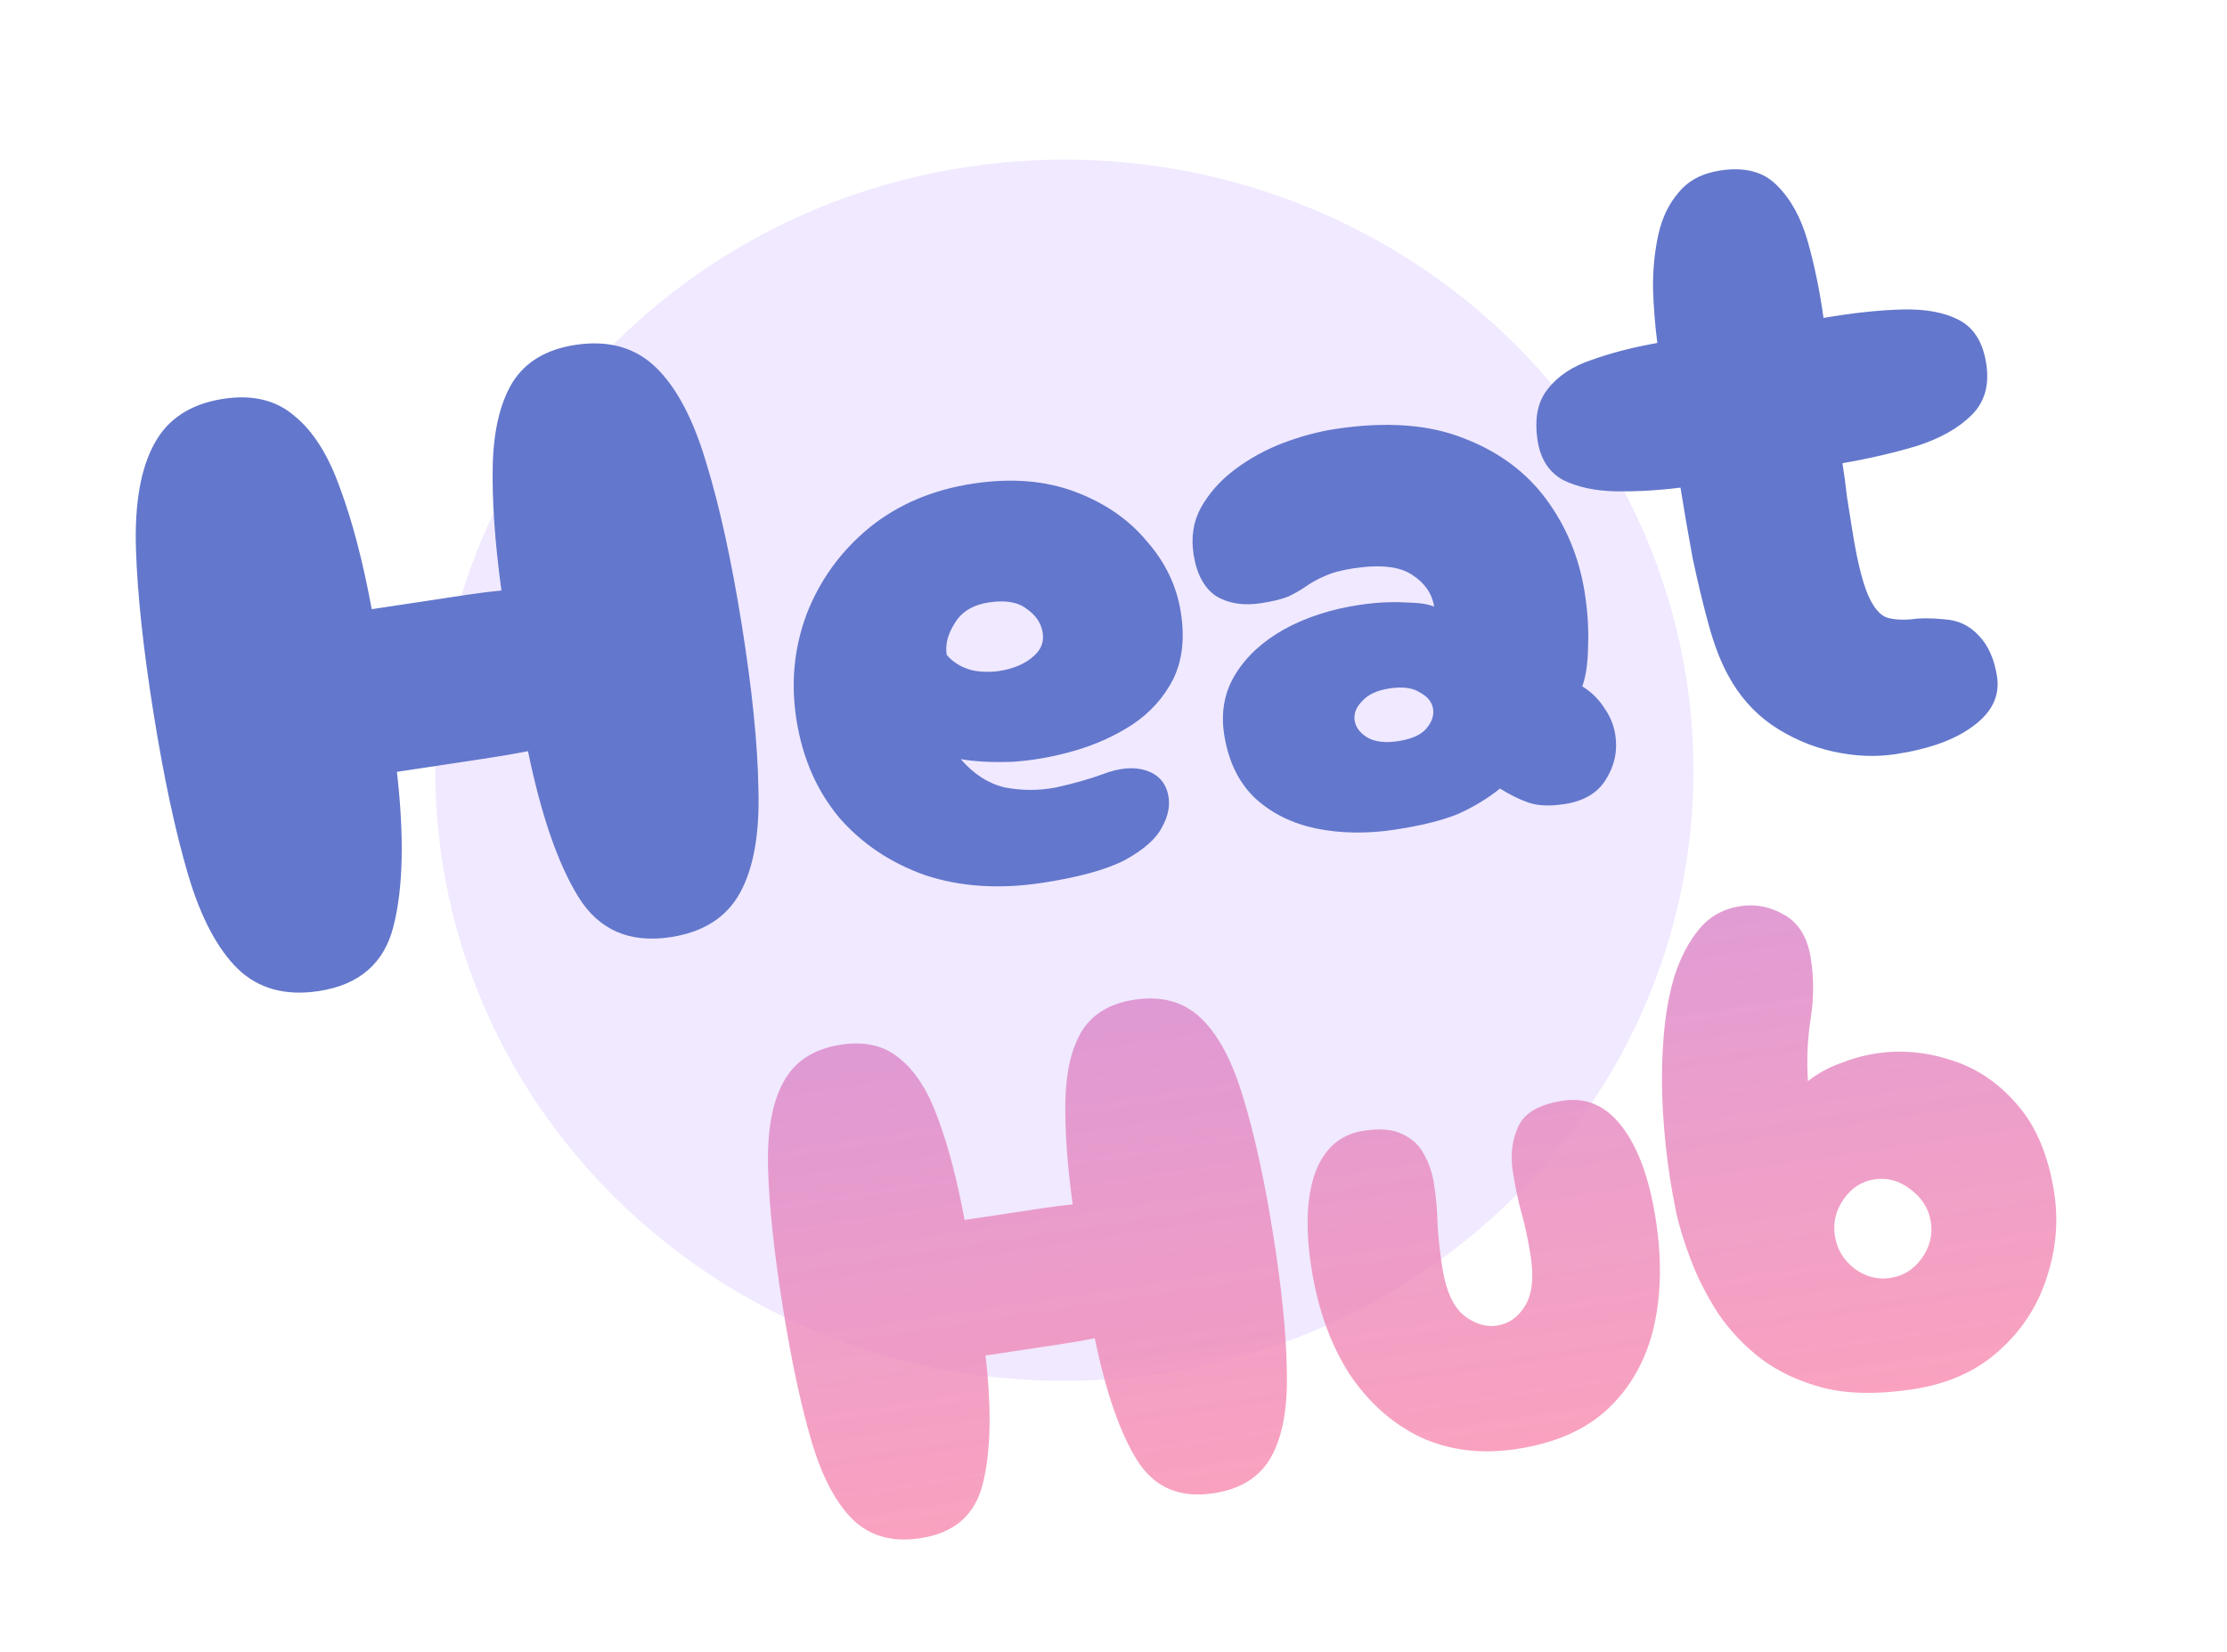
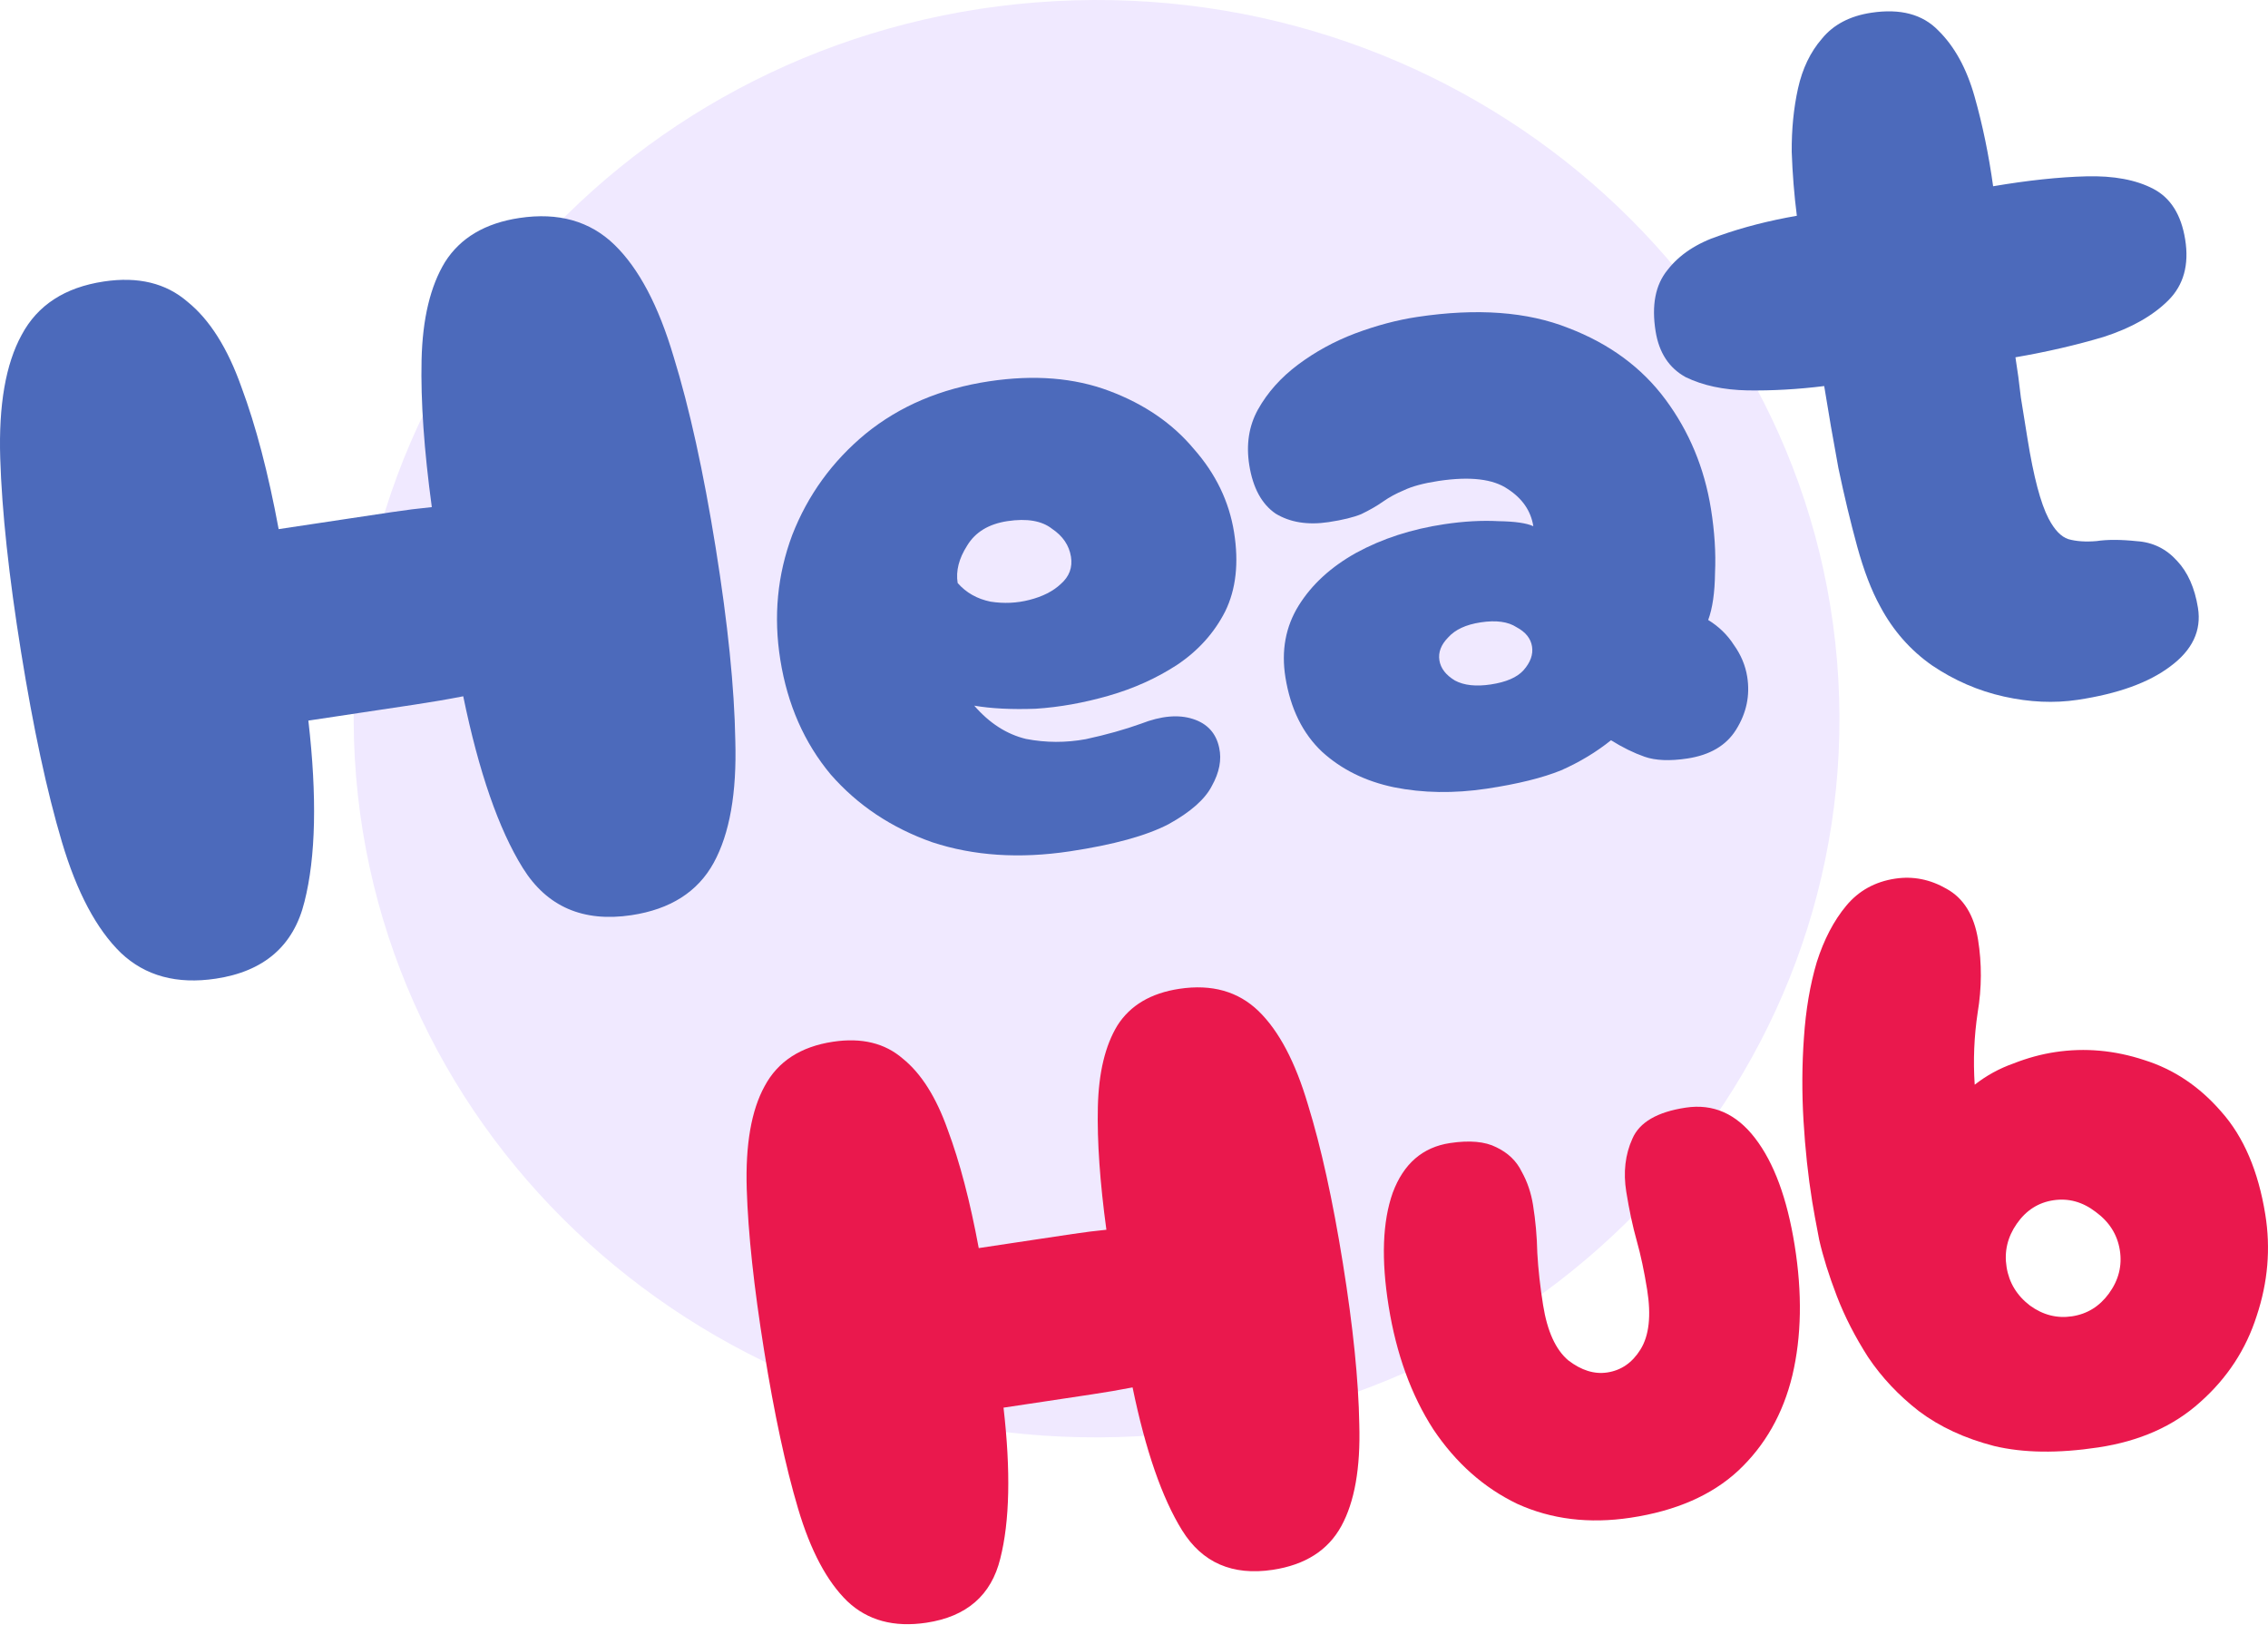
- <svg xmlns="http://www.w3.org/2000/svg" width="62" height="46" viewBox="0 0 62 46" fill="none">
-   <ellipse cx="17.512" cy="17.004" rx="17.512" ry="17.004" transform="matrix(0.99856 -0.0536378 0.0569016 0.99838 11.1768 5.41211)" fill="#F0E9FF" />
-   <path d="M25.619 42.836C24.854 42.952 24.233 42.782 23.755 42.329C23.275 41.862 22.888 41.131 22.594 40.137C22.3 39.143 22.033 37.896 21.793 36.395C21.553 34.894 21.416 33.62 21.384 32.574C21.351 31.527 21.492 30.717 21.805 30.144C22.116 29.557 22.654 29.207 23.419 29.091C24.091 28.99 24.639 29.123 25.063 29.491C25.497 29.843 25.85 30.403 26.122 31.171C26.406 31.937 26.65 32.871 26.854 33.973C27.078 33.94 27.308 33.905 27.546 33.869C27.783 33.833 28.02 33.797 28.258 33.761C28.535 33.72 28.805 33.679 29.068 33.639C29.345 33.597 29.61 33.564 29.863 33.54C29.71 32.417 29.643 31.449 29.661 30.637C29.68 29.826 29.834 29.182 30.122 28.707C30.424 28.23 30.911 27.941 31.583 27.839C32.348 27.724 32.97 27.9 33.45 28.367C33.93 28.834 34.318 29.571 34.614 30.578C34.923 31.583 35.198 32.836 35.438 34.337C35.679 35.838 35.807 37.106 35.825 38.142C35.855 39.175 35.714 39.979 35.4 40.552C35.087 41.125 34.548 41.469 33.783 41.584C32.834 41.728 32.123 41.417 31.649 40.652C31.176 39.888 30.786 38.76 30.48 37.269C30.179 37.328 29.857 37.383 29.514 37.435C29.171 37.487 28.822 37.539 28.466 37.593C28.294 37.619 28.123 37.645 27.952 37.671C27.78 37.697 27.609 37.722 27.437 37.748C27.61 39.246 27.584 40.436 27.361 41.319C27.149 42.188 26.568 42.693 25.619 42.836ZM42.219 40.352C41.243 40.5 40.355 40.391 39.554 40.026C38.764 39.647 38.103 39.059 37.57 38.263C37.049 37.451 36.698 36.48 36.516 35.347C36.339 34.241 36.372 33.347 36.613 32.663C36.868 31.977 37.319 31.586 37.965 31.488C38.426 31.419 38.789 31.451 39.054 31.587C39.332 31.72 39.531 31.913 39.653 32.164C39.785 32.4 39.874 32.663 39.921 32.953C39.98 33.322 40.013 33.701 40.022 34.09C40.043 34.478 40.089 34.889 40.158 35.324C40.257 35.943 40.455 36.378 40.752 36.63C41.06 36.867 41.366 36.962 41.669 36.916C41.998 36.867 42.26 36.685 42.453 36.373C42.657 36.046 42.71 35.573 42.611 34.954C42.541 34.519 42.459 34.134 42.365 33.798C42.27 33.461 42.188 33.076 42.119 32.642C42.045 32.181 42.093 31.762 42.262 31.386C42.429 30.997 42.849 30.751 43.522 30.65C44.168 30.553 44.713 30.794 45.157 31.374C45.601 31.954 45.911 32.798 46.088 33.904C46.269 35.036 46.252 36.063 46.035 36.986C45.816 37.895 45.389 38.647 44.755 39.242C44.132 39.821 43.287 40.191 42.219 40.352ZM53.246 38.689C52.296 38.832 51.478 38.821 50.789 38.655C50.099 38.476 49.508 38.201 49.017 37.83C48.539 37.458 48.14 37.032 47.82 36.555C47.514 36.075 47.268 35.593 47.083 35.109C46.897 34.624 46.758 34.18 46.667 33.776C46.588 33.37 46.533 33.068 46.502 32.87C46.405 32.265 46.336 31.628 46.297 30.959C46.258 30.291 46.261 29.637 46.307 28.996C46.351 28.342 46.451 27.747 46.608 27.211C46.779 26.673 47.011 26.227 47.306 25.872C47.6 25.518 47.984 25.305 48.459 25.233C48.881 25.169 49.285 25.25 49.672 25.475C50.073 25.698 50.319 26.099 50.412 26.678C50.502 27.244 50.5 27.818 50.404 28.398C50.319 28.964 50.295 29.534 50.333 30.108C50.609 29.891 50.913 29.724 51.245 29.606C51.575 29.476 51.905 29.385 52.235 29.336C52.934 29.23 53.632 29.294 54.331 29.525C55.028 29.744 55.633 30.151 56.147 30.748C56.674 31.343 57.02 32.153 57.184 33.18C57.313 33.983 57.245 34.782 56.981 35.577C56.73 36.37 56.285 37.051 55.647 37.619C55.022 38.185 54.221 38.542 53.246 38.689ZM52.628 35.587C52.984 35.533 53.272 35.355 53.494 35.052C53.727 34.733 53.813 34.39 53.754 34.021C53.695 33.653 53.505 33.351 53.184 33.116C52.876 32.88 52.544 32.788 52.188 32.842C51.832 32.895 51.545 33.08 51.325 33.397C51.106 33.713 51.026 34.055 51.084 34.424C51.144 34.793 51.327 35.095 51.635 35.332C51.941 35.556 52.272 35.641 52.628 35.587Z" fill="url(#paint0_linear_156_2503)" />
-   <path d="M8.867 27.6C7.95 27.738 7.204 27.535 6.631 26.99C6.055 26.43 5.591 25.553 5.238 24.361C4.885 23.168 4.564 21.671 4.276 19.87C3.988 18.069 3.824 16.541 3.785 15.284C3.746 14.028 3.915 13.056 4.291 12.368C4.664 11.665 5.31 11.244 6.227 11.105C7.034 10.984 7.692 11.143 8.2 11.585C8.721 12.008 9.145 12.68 9.47 13.602C9.812 14.521 10.105 15.642 10.349 16.964C10.618 16.924 10.895 16.882 11.18 16.839C11.464 16.796 11.749 16.753 12.034 16.71C12.366 16.66 12.69 16.611 13.007 16.563C13.339 16.513 13.657 16.473 13.96 16.444C13.777 15.096 13.696 13.935 13.718 12.961C13.741 11.987 13.925 11.214 14.271 10.645C14.633 10.072 15.218 9.725 16.025 9.603C16.942 9.465 17.689 9.676 18.265 10.236C18.84 10.797 19.306 11.681 19.662 12.889C20.033 14.096 20.363 15.599 20.651 17.4C20.939 19.201 21.094 20.723 21.114 21.966C21.151 23.206 20.981 24.171 20.605 24.858C20.229 25.546 19.582 25.959 18.665 26.098C17.525 26.269 16.672 25.896 16.104 24.979C15.536 24.061 15.068 22.708 14.7 20.919C14.339 20.99 13.953 21.056 13.541 21.118C13.13 21.18 12.711 21.243 12.284 21.308C12.078 21.339 11.872 21.37 11.667 21.401C11.461 21.432 11.255 21.463 11.05 21.494C11.256 23.291 11.226 24.72 10.958 25.779C10.703 26.821 10.006 27.428 8.867 27.6ZM29.001 24.587C27.814 24.766 26.733 24.694 25.758 24.372C24.797 24.032 23.998 23.497 23.363 22.768C22.741 22.02 22.345 21.117 22.176 20.058C22.011 19.032 22.105 18.047 22.456 17.104C22.823 16.158 23.4 15.359 24.187 14.707C24.99 14.052 25.96 13.638 27.099 13.466C28.16 13.307 29.103 13.383 29.931 13.695C30.759 14.007 31.424 14.465 31.925 15.069C32.44 15.654 32.756 16.311 32.872 17.037C32.989 17.764 32.919 18.389 32.662 18.913C32.403 19.422 32.025 19.843 31.527 20.177C31.043 20.492 30.507 20.735 29.919 20.905C29.33 21.075 28.755 21.177 28.194 21.214C27.63 21.234 27.148 21.21 26.748 21.14C27.106 21.556 27.513 21.818 27.968 21.927C28.436 22.018 28.906 22.02 29.378 21.933C29.864 21.827 30.298 21.705 30.681 21.567C31.153 21.382 31.561 21.345 31.902 21.455C32.244 21.565 32.451 21.793 32.522 22.138C32.583 22.42 32.526 22.72 32.35 23.038C32.19 23.353 31.849 23.656 31.328 23.945C30.805 24.218 30.029 24.432 29.001 24.587ZM26.356 18.238C26.555 18.467 26.814 18.614 27.132 18.68C27.448 18.729 27.753 18.715 28.049 18.639C28.36 18.559 28.607 18.433 28.79 18.26C28.989 18.084 29.068 17.87 29.028 17.617C28.985 17.349 28.836 17.128 28.582 16.956C28.341 16.766 27.991 16.706 27.532 16.775C27.089 16.842 26.771 17.035 26.58 17.355C26.385 17.66 26.311 17.954 26.356 18.238ZM38.831 23.104C38.056 23.221 37.325 23.21 36.639 23.071C35.968 22.929 35.405 22.65 34.949 22.233C34.491 21.801 34.203 21.213 34.084 20.471C33.983 19.839 34.086 19.273 34.395 18.773C34.704 18.274 35.156 17.858 35.751 17.525C36.362 17.19 37.055 16.965 37.83 16.848C38.289 16.778 38.714 16.755 39.107 16.776C39.496 16.782 39.77 16.822 39.928 16.895C39.87 16.532 39.669 16.239 39.325 16.015C38.979 15.776 38.434 15.713 37.691 15.825C37.343 15.877 37.071 15.951 36.875 16.045C36.693 16.121 36.529 16.211 36.383 16.313C36.238 16.416 36.067 16.515 35.872 16.609C35.69 16.685 35.432 16.748 35.1 16.798C34.609 16.872 34.194 16.805 33.853 16.598C33.525 16.372 33.318 15.991 33.232 15.454C33.154 14.964 33.221 14.525 33.434 14.137C33.661 13.731 33.977 13.376 34.382 13.072C34.787 12.768 35.234 12.523 35.722 12.336C36.227 12.146 36.716 12.016 37.191 11.944C38.599 11.732 39.788 11.819 40.757 12.207C41.724 12.579 42.487 13.144 43.046 13.901C43.604 14.658 43.961 15.518 44.115 16.482C44.201 17.019 44.233 17.524 44.212 17.997C44.206 18.467 44.152 18.839 44.05 19.113C44.302 19.269 44.503 19.465 44.654 19.701C44.822 19.935 44.926 20.186 44.969 20.455C45.04 20.897 44.953 21.315 44.708 21.708C44.477 22.082 44.092 22.311 43.554 22.392C43.142 22.454 42.808 22.439 42.55 22.349C42.293 22.258 42.029 22.128 41.759 21.959C41.415 22.237 41.023 22.474 40.585 22.67C40.144 22.849 39.559 22.994 38.831 23.104ZM38.923 20.639C39.287 20.584 39.544 20.472 39.696 20.304C39.86 20.117 39.927 19.929 39.897 19.739C39.867 19.55 39.745 19.398 39.532 19.285C39.333 19.153 39.052 19.115 38.688 19.17C38.34 19.222 38.083 19.342 37.919 19.528C37.752 19.699 37.683 19.879 37.714 20.069C37.744 20.259 37.867 20.418 38.082 20.547C38.294 20.661 38.575 20.691 38.923 20.639ZM52.761 21.003C52.207 21.086 51.628 21.061 51.023 20.925C50.418 20.79 49.852 20.544 49.325 20.186C48.813 19.826 48.407 19.362 48.105 18.793C47.9 18.419 47.718 17.945 47.562 17.37C47.405 16.795 47.257 16.178 47.119 15.519C46.997 14.858 46.886 14.211 46.785 13.579C46.165 13.657 45.563 13.691 44.978 13.682C44.409 13.671 43.923 13.566 43.518 13.368C43.127 13.152 42.891 12.791 42.81 12.286C42.712 11.67 42.805 11.187 43.089 10.836C43.37 10.47 43.781 10.198 44.319 10.02C44.871 9.823 45.478 9.667 46.14 9.551C46.077 9.059 46.037 8.555 46.02 8.04C46.015 7.507 46.065 7.006 46.168 6.537C46.271 6.068 46.459 5.676 46.733 5.36C47.004 5.027 47.392 4.823 47.899 4.747C48.579 4.644 49.104 4.784 49.472 5.165C49.857 5.544 50.143 6.067 50.331 6.734C50.519 7.402 50.664 8.108 50.767 8.853C51.588 8.713 52.321 8.635 52.966 8.618C53.611 8.602 54.138 8.7 54.544 8.914C54.951 9.128 55.202 9.527 55.295 10.111C55.391 10.712 55.258 11.193 54.894 11.555C54.531 11.918 54.026 12.204 53.379 12.415C52.73 12.61 52.035 12.771 51.294 12.899C51.342 13.2 51.384 13.517 51.422 13.851C51.472 14.167 51.524 14.491 51.577 14.822C51.721 15.723 51.887 16.353 52.074 16.713C52.215 16.983 52.37 17.146 52.541 17.201C52.728 17.254 52.949 17.269 53.205 17.247C53.458 17.209 53.774 17.209 54.153 17.249C54.529 17.273 54.846 17.428 55.102 17.713C55.356 17.982 55.521 18.354 55.596 18.828C55.682 19.365 55.465 19.826 54.943 20.212C54.438 20.596 53.71 20.86 52.761 21.003Z" fill="#6377CC" />
-   <defs>
-     <linearGradient id="paint0_linear_156_2503" x1="27.055" y1="5.223" x2="32.728" y2="42.828" gradientUnits="userSpaceOnUse">
-       <stop stop-color="#B094FF" />
-       <stop offset="1" stop-color="#FA8BAE" stop-opacity="0.8" />
-     </linearGradient>
-   </defs>
+ <svg xmlns="http://www.w3.org/2000/svg" width="81" height="58" viewBox="0 0 81 58" fill="none">
+   <path d="M65.654 24.247C66.464 38.399 55.26 50.506 40.629 51.289C25.998 52.072 13.481 41.234 12.672 27.082C11.862 12.93 23.067 0.823 37.697 0.04C52.328 -0.743 64.845 10.095 65.654 24.247Z" fill="#F0E9FF" />
+   <path d="M33.085 57.947C31.926 58.121 30.985 57.866 30.262 57.181C29.535 56.476 28.948 55.373 28.503 53.873C28.057 52.373 27.653 50.49 27.289 48.225C26.925 45.959 26.718 44.036 26.669 42.456C26.62 40.876 26.832 39.654 27.307 38.788C27.779 37.904 28.594 37.374 29.752 37.2C30.771 37.047 31.601 37.248 32.242 37.803C32.9 38.334 33.435 39.18 33.846 40.34C34.278 41.496 34.647 42.906 34.955 44.569C35.295 44.518 35.644 44.465 36.004 44.411C36.363 44.357 36.723 44.303 37.082 44.249C37.502 44.186 37.911 44.125 38.311 44.065C38.73 44.002 39.131 43.952 39.514 43.914C39.283 42.219 39.181 40.759 39.209 39.534C39.237 38.308 39.47 37.337 39.907 36.62C40.364 35.9 41.102 35.464 42.121 35.31C43.279 35.136 44.222 35.402 44.949 36.106C45.675 36.811 46.263 37.924 46.712 39.444C47.181 40.961 47.597 42.852 47.961 45.118C48.325 47.383 48.52 49.298 48.546 50.861C48.592 52.421 48.378 53.634 47.903 54.499C47.428 55.364 46.612 55.883 45.453 56.058C44.015 56.274 42.938 55.805 42.22 54.651C41.503 53.497 40.913 51.794 40.449 49.544C39.993 49.633 39.505 49.716 38.986 49.794C38.466 49.872 37.937 49.952 37.398 50.033C37.138 50.072 36.879 50.111 36.619 50.15C36.359 50.189 36.1 50.228 35.84 50.267C36.101 52.528 36.062 54.325 35.724 55.658C35.403 56.968 34.523 57.731 33.085 57.947Z" fill="#EA184D" />
+   <path d="M58.233 54.198C56.755 54.42 55.409 54.256 54.196 53.706C52.999 53.133 51.997 52.245 51.191 51.043C50.401 49.819 49.868 48.352 49.594 46.643C49.326 44.974 49.375 43.623 49.741 42.591C50.127 41.556 50.809 40.965 51.788 40.818C52.487 40.713 53.037 40.763 53.438 40.967C53.859 41.168 54.161 41.459 54.345 41.838C54.545 42.195 54.681 42.592 54.751 43.029C54.84 43.585 54.892 44.157 54.904 44.746C54.937 45.331 55.006 45.952 55.111 46.608C55.261 47.542 55.561 48.199 56.011 48.579C56.477 48.936 56.94 49.08 57.4 49.011C57.899 48.936 58.295 48.663 58.587 48.192C58.897 47.697 58.976 46.983 58.826 46.049C58.721 45.393 58.597 44.812 58.454 44.304C58.311 43.796 58.187 43.215 58.081 42.559C57.97 41.863 58.042 41.231 58.299 40.664C58.552 40.076 59.188 39.706 60.206 39.553C61.185 39.406 62.011 39.77 62.683 40.646C63.356 41.522 63.826 42.794 64.094 44.464C64.369 46.173 64.342 47.724 64.013 49.116C63.681 50.489 63.035 51.624 62.075 52.522C61.131 53.396 59.851 53.955 58.233 54.198Z" fill="#EA184D" />
+   <path d="M74.938 51.687C73.499 51.904 72.259 51.886 71.217 51.636C70.171 51.366 69.276 50.951 68.531 50.391C67.807 49.828 67.203 49.186 66.719 48.465C66.255 47.741 65.882 47.014 65.601 46.283C65.32 45.551 65.11 44.881 64.971 44.271C64.852 43.658 64.769 43.202 64.721 42.904C64.574 41.99 64.471 41.029 64.411 40.02C64.351 39.011 64.356 38.023 64.426 37.056C64.492 36.069 64.644 35.171 64.883 34.362C65.141 33.55 65.493 32.876 65.939 32.341C66.385 31.806 66.967 31.485 67.686 31.376C68.325 31.28 68.938 31.402 69.524 31.741C70.131 32.078 70.504 32.683 70.645 33.557C70.782 34.412 70.778 35.277 70.632 36.154C70.503 37.008 70.468 37.868 70.525 38.735C70.943 38.407 71.404 38.155 71.907 37.977C72.407 37.78 72.907 37.644 73.406 37.569C74.465 37.41 75.523 37.505 76.582 37.855C77.637 38.185 78.554 38.8 79.333 39.7C80.132 40.598 80.655 41.822 80.904 43.372C81.099 44.584 80.996 45.79 80.596 46.99C80.215 48.187 79.542 49.215 78.575 50.072C77.628 50.927 76.416 51.465 74.938 51.687ZM74.001 47.005C74.541 46.923 74.978 46.654 75.314 46.197C75.666 45.716 75.797 45.198 75.708 44.642C75.619 44.085 75.331 43.63 74.844 43.275C74.378 42.918 73.875 42.78 73.336 42.861C72.796 42.942 72.361 43.221 72.028 43.699C71.696 44.176 71.574 44.693 71.664 45.249C71.753 45.806 72.031 46.263 72.497 46.62C72.961 46.957 73.462 47.086 74.001 47.005Z" fill="#EA184D" />
+   <path d="M7.707 34.948C6.317 35.157 5.188 34.851 4.319 34.029C3.447 33.183 2.744 31.86 2.209 30.06C1.674 28.259 1.189 26 0.752 23.282C0.315 20.563 0.067 18.256 0.008 16.359C-0.051 14.463 0.204 12.996 0.774 11.958C1.34 10.896 2.318 10.261 3.708 10.052C4.93 9.868 5.926 10.109 6.696 10.775C7.486 11.413 8.128 12.428 8.621 13.819C9.139 15.207 9.582 16.899 9.952 18.895C10.359 18.834 10.779 18.77 11.21 18.706C11.642 18.641 12.073 18.576 12.504 18.511C13.008 18.436 13.499 18.362 13.978 18.29C14.482 18.214 14.963 18.154 15.422 18.109C15.145 16.075 15.023 14.323 15.056 12.852C15.09 11.382 15.369 10.216 15.894 9.356C16.442 8.492 17.328 7.968 18.55 7.784C19.94 7.575 21.072 7.894 21.944 8.74C22.816 9.586 23.521 10.921 24.06 12.745C24.622 14.565 25.122 16.835 25.559 19.553C25.995 22.272 26.229 24.569 26.261 26.445C26.316 28.317 26.059 29.772 25.489 30.811C24.919 31.849 23.94 32.472 22.549 32.681C20.824 32.94 19.531 32.378 18.67 30.993C17.809 29.608 17.101 27.565 16.544 24.864C15.997 24.971 15.412 25.071 14.788 25.165C14.165 25.259 13.53 25.354 12.883 25.451C12.571 25.498 12.26 25.545 11.948 25.592C11.637 25.639 11.325 25.686 11.013 25.732C11.326 28.445 11.28 30.601 10.874 32.201C10.489 33.773 9.433 34.689 7.707 34.948Z" fill="#4C6ABB" />
+   <path d="M38.208 30.401C36.411 30.671 34.773 30.563 33.296 30.077C31.839 29.563 30.629 28.756 29.667 27.655C28.725 26.526 28.125 25.163 27.869 23.566C27.62 22.015 27.761 20.529 28.294 19.105C28.85 17.679 29.724 16.473 30.916 15.488C32.132 14.499 33.602 13.875 35.328 13.616C36.934 13.374 38.364 13.489 39.617 13.96C40.871 14.431 41.878 15.122 42.639 16.034C43.419 16.918 43.897 17.908 44.073 19.005C44.249 20.102 44.143 21.046 43.755 21.837C43.363 22.605 42.79 23.24 42.036 23.744C41.303 24.221 40.49 24.587 39.598 24.843C38.707 25.099 37.836 25.255 36.986 25.309C36.131 25.34 35.401 25.303 34.795 25.199C35.338 25.826 35.954 26.221 36.643 26.387C37.352 26.524 38.065 26.527 38.78 26.395C39.515 26.236 40.173 26.051 40.753 25.842C41.469 25.563 42.086 25.507 42.604 25.674C43.121 25.84 43.434 26.184 43.543 26.705C43.636 27.131 43.549 27.583 43.282 28.063C43.039 28.539 42.524 28.995 41.735 29.431C40.942 29.843 39.766 30.167 38.208 30.401ZM34.202 20.819C34.503 21.164 34.895 21.386 35.377 21.485C35.855 21.559 36.318 21.538 36.766 21.422C37.238 21.303 37.612 21.112 37.889 20.851C38.19 20.585 38.31 20.262 38.249 19.881C38.184 19.475 37.959 19.143 37.573 18.883C37.208 18.596 36.678 18.505 35.983 18.609C35.312 18.71 34.831 19.002 34.54 19.485C34.246 19.945 34.133 20.389 34.202 20.819Z" fill="#4C6ABB" />
+   <path d="M53.101 28.163C51.926 28.339 50.819 28.322 49.779 28.112C48.763 27.899 47.91 27.477 47.219 26.848C46.526 26.196 46.089 25.309 45.908 24.188C45.755 23.234 45.913 22.38 46.38 21.626C46.849 20.872 47.533 20.244 48.434 19.742C49.36 19.236 50.409 18.895 51.584 18.719C52.279 18.615 52.924 18.579 53.518 18.611C54.108 18.62 54.523 18.68 54.762 18.791C54.674 18.242 54.369 17.8 53.849 17.463C53.325 17.102 52.499 17.006 51.373 17.175C50.845 17.255 50.434 17.366 50.137 17.508C49.861 17.622 49.613 17.758 49.392 17.913C49.172 18.068 48.913 18.217 48.617 18.359C48.341 18.474 47.951 18.569 47.448 18.645C46.705 18.756 46.075 18.655 45.559 18.342C45.062 18.002 44.749 17.426 44.618 16.615C44.5 15.876 44.602 15.213 44.925 14.628C45.268 14.014 45.747 13.478 46.36 13.02C46.974 12.561 47.651 12.191 48.391 11.909C49.155 11.623 49.897 11.426 50.616 11.318C52.749 10.997 54.55 11.13 56.018 11.715C57.483 12.276 58.639 13.128 59.485 14.271C60.331 15.414 60.871 16.713 61.105 18.167C61.235 18.978 61.284 19.74 61.251 20.453C61.243 21.163 61.161 21.725 61.007 22.139C61.388 22.374 61.693 22.67 61.922 23.027C62.175 23.38 62.335 23.759 62.4 24.164C62.507 24.832 62.375 25.462 62.004 26.055C61.653 26.621 61.07 26.965 60.255 27.087C59.632 27.181 59.125 27.159 58.735 27.023C58.345 26.886 57.945 26.69 57.536 26.434C57.014 26.854 56.421 27.212 55.757 27.507C55.089 27.778 54.203 27.997 53.101 28.163ZM53.239 24.442C53.791 24.359 54.181 24.19 54.41 23.936C54.659 23.654 54.761 23.37 54.715 23.084C54.669 22.798 54.485 22.569 54.163 22.398C53.861 22.199 53.434 22.141 52.883 22.224C52.356 22.303 51.968 22.484 51.718 22.765C51.465 23.023 51.362 23.295 51.407 23.581C51.453 23.867 51.639 24.108 51.965 24.303C52.288 24.475 52.712 24.521 53.239 24.442Z" fill="#4C6ABB" />
+   <path d="M74.203 24.991C73.364 25.117 72.486 25.078 71.57 24.874C70.653 24.67 69.796 24.298 68.998 23.759C68.223 23.215 67.607 22.514 67.15 21.655C66.838 21.091 66.564 20.375 66.326 19.507C66.089 18.639 65.865 17.708 65.657 16.714C65.472 15.716 65.303 14.74 65.15 13.786C64.211 13.903 63.299 13.954 62.413 13.941C61.551 13.924 60.814 13.766 60.201 13.467C59.609 13.141 59.252 12.597 59.129 11.833C58.98 10.903 59.12 10.174 59.551 9.645C59.977 9.093 60.599 8.682 61.414 8.413C62.251 8.116 63.17 7.88 64.173 7.705C64.078 6.962 64.017 6.202 63.99 5.424C63.984 4.619 64.059 3.863 64.215 3.156C64.372 2.449 64.657 1.856 65.071 1.379C65.482 0.877 66.07 0.569 66.837 0.454C67.868 0.299 68.662 0.509 69.221 1.085C69.804 1.656 70.238 2.446 70.522 3.454C70.807 4.461 71.027 5.527 71.183 6.651C72.426 6.44 73.536 6.322 74.514 6.297C75.492 6.272 76.289 6.421 76.905 6.744C77.522 7.066 77.901 7.669 78.042 8.551C78.188 9.457 77.986 10.184 77.435 10.731C76.885 11.277 76.12 11.71 75.14 12.028C74.156 12.322 73.103 12.566 71.98 12.759C72.053 13.213 72.118 13.691 72.174 14.196C72.251 14.673 72.329 15.162 72.41 15.662C72.628 17.021 72.879 17.973 73.163 18.517C73.376 18.924 73.611 19.169 73.87 19.253C74.153 19.332 74.488 19.355 74.875 19.322C75.259 19.264 75.738 19.265 76.312 19.325C76.882 19.362 77.362 19.595 77.75 20.025C78.134 20.431 78.384 20.992 78.499 21.708C78.629 22.518 78.299 23.215 77.509 23.798C76.743 24.377 75.641 24.775 74.203 24.991Z" fill="#4C6ABB" />
</svg>
